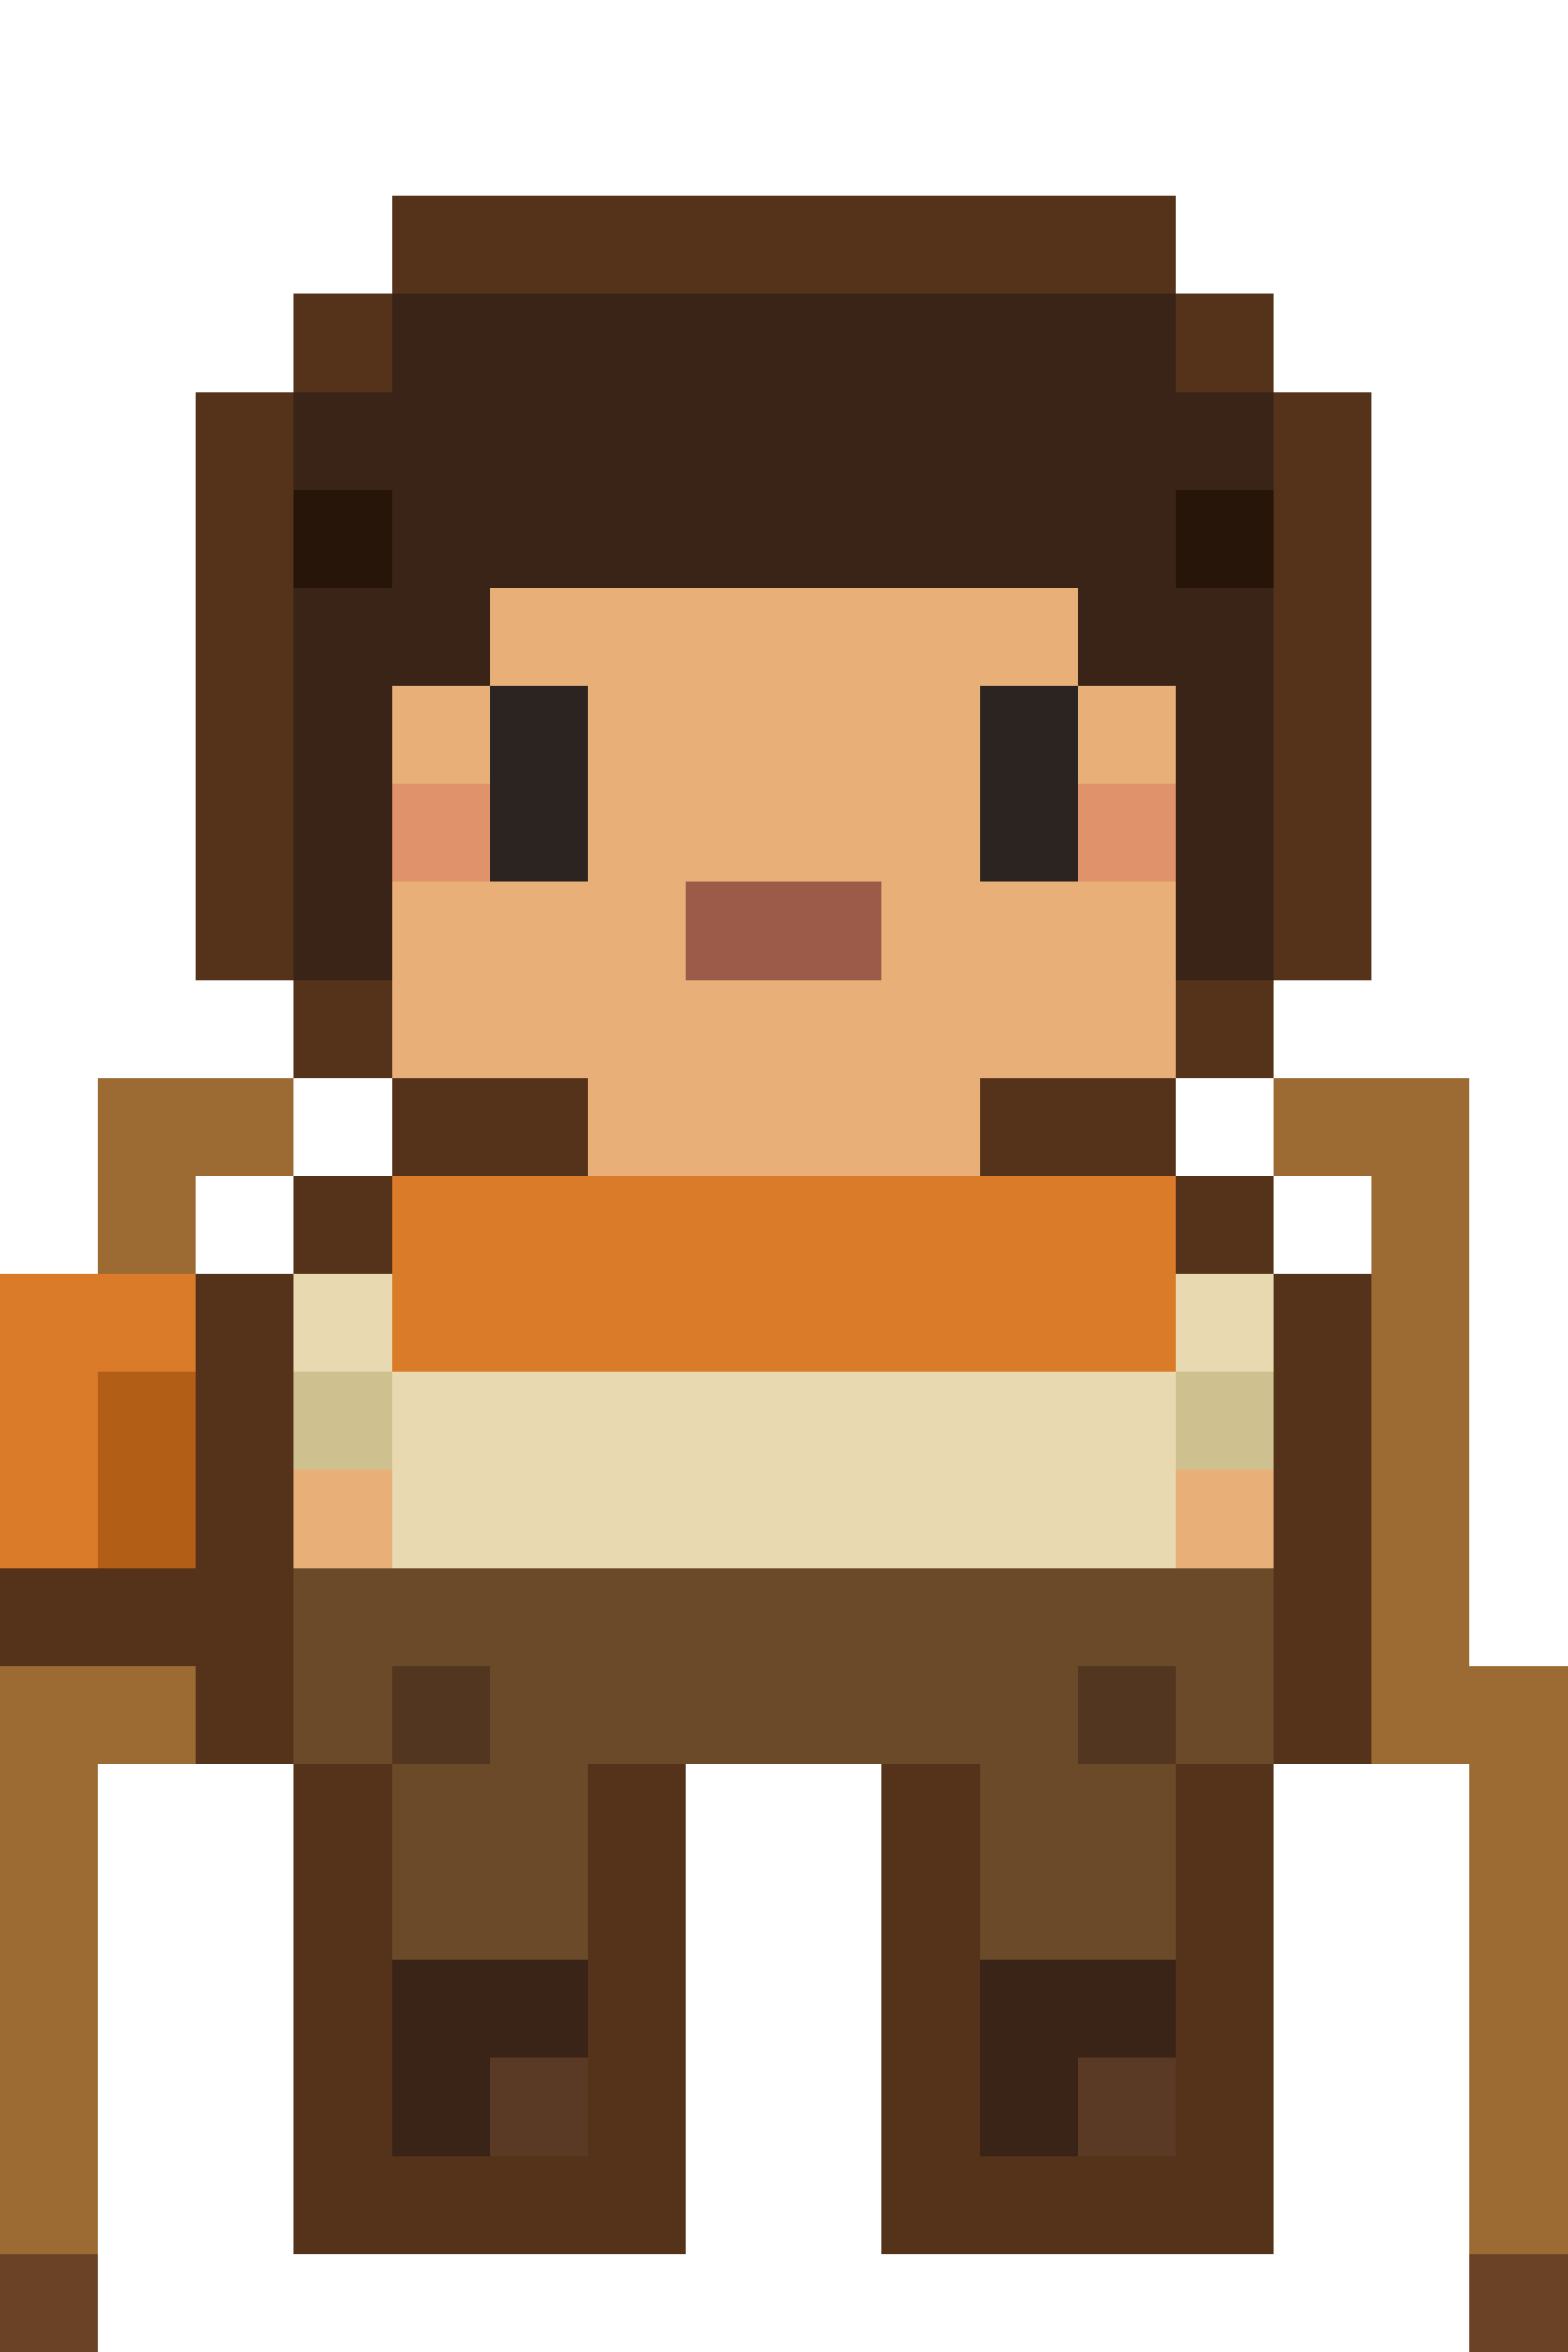
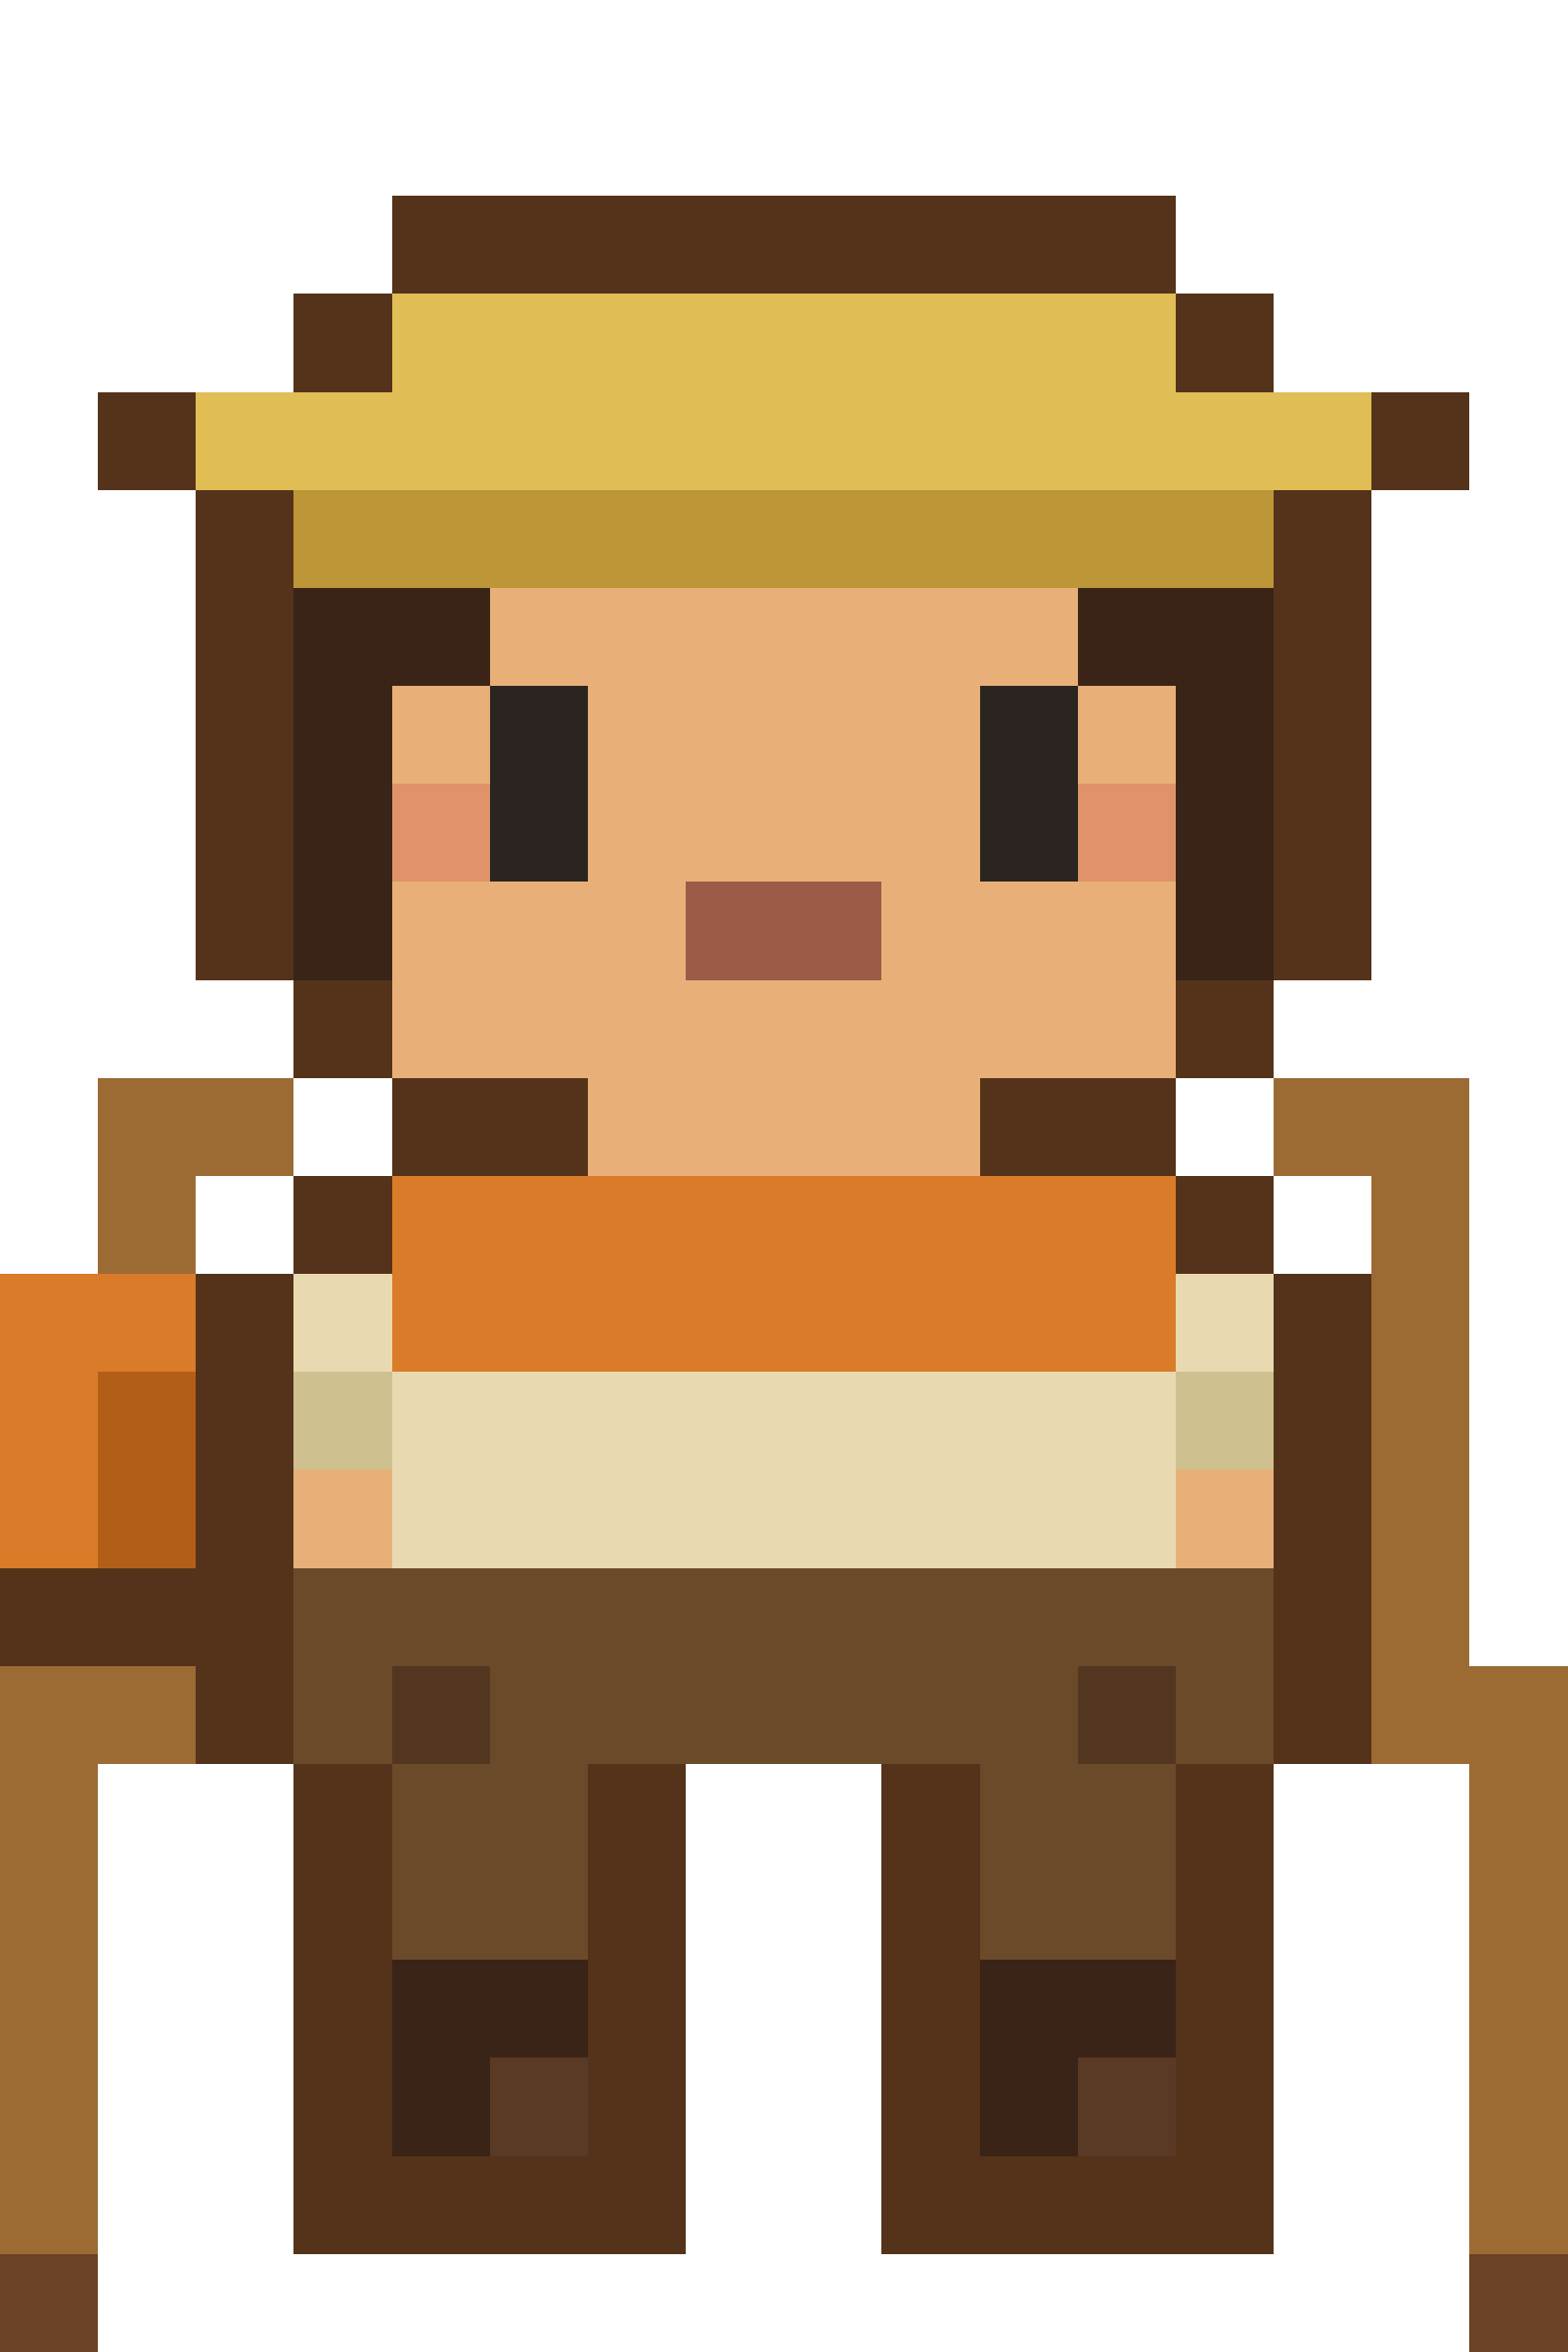
<svg xmlns="http://www.w3.org/2000/svg" viewBox="0 0 16 24" width="16" height="24" shape-rendering="crispEdges" aria-hidden="true" focusable="false">
  <rect x="4" y="2" width="1" height="1" fill="#54331a" />
  <rect x="5" y="2" width="1" height="1" fill="#54331a" />
  <rect x="6" y="2" width="1" height="1" fill="#54331a" />
  <rect x="7" y="2" width="1" height="1" fill="#54331a" />
  <rect x="8" y="2" width="1" height="1" fill="#54331a" />
  <rect x="9" y="2" width="1" height="1" fill="#54331a" />
  <rect x="10" y="2" width="1" height="1" fill="#54331a" />
  <rect x="11" y="2" width="1" height="1" fill="#54331a" />
  <rect x="3" y="3" width="1" height="1" fill="#54331a" />
-   <rect x="4" y="3" width="1" height="1" fill="#3a2417" />
-   <rect x="5" y="3" width="1" height="1" fill="#3a2417" />
-   <rect x="6" y="3" width="1" height="1" fill="#3a2417" />
-   <rect x="7" y="3" width="1" height="1" fill="#3a2417" />
-   <rect x="8" y="3" width="1" height="1" fill="#3a2417" />
-   <rect x="9" y="3" width="1" height="1" fill="#3a2417" />
-   <rect x="10" y="3" width="1" height="1" fill="#3a2417" />
-   <rect x="11" y="3" width="1" height="1" fill="#3a2417" />
+   <rect x="4" y="3" width="1" height="1" fill="#e0bd55" />
+   <rect x="5" y="3" width="1" height="1" fill="#e0bd55" />
+   <rect x="6" y="3" width="1" height="1" fill="#e0bd55" />
+   <rect x="7" y="3" width="1" height="1" fill="#e0bd55" />
+   <rect x="8" y="3" width="1" height="1" fill="#e0bd55" />
+   <rect x="9" y="3" width="1" height="1" fill="#e0bd55" />
+   <rect x="10" y="3" width="1" height="1" fill="#e0bd55" />
+   <rect x="11" y="3" width="1" height="1" fill="#e0bd55" />
  <rect x="12" y="3" width="1" height="1" fill="#54331a" />
-   <rect x="2" y="4" width="1" height="1" fill="#54331a" />
-   <rect x="3" y="4" width="1" height="1" fill="#3a2417" />
-   <rect x="4" y="4" width="1" height="1" fill="#3a2417" />
-   <rect x="5" y="4" width="1" height="1" fill="#3a2417" />
-   <rect x="6" y="4" width="1" height="1" fill="#3a2417" />
-   <rect x="7" y="4" width="1" height="1" fill="#3a2417" />
-   <rect x="8" y="4" width="1" height="1" fill="#3a2417" />
-   <rect x="9" y="4" width="1" height="1" fill="#3a2417" />
-   <rect x="10" y="4" width="1" height="1" fill="#3a2417" />
-   <rect x="11" y="4" width="1" height="1" fill="#3a2417" />
-   <rect x="12" y="4" width="1" height="1" fill="#3a2417" />
-   <rect x="13" y="4" width="1" height="1" fill="#54331a" />
+   <rect x="1" y="4" width="1" height="1" fill="#54331a" />
+   <rect x="2" y="4" width="1" height="1" fill="#e0bd55" />
+   <rect x="3" y="4" width="1" height="1" fill="#e0bd55" />
+   <rect x="4" y="4" width="1" height="1" fill="#e0bd55" />
+   <rect x="5" y="4" width="1" height="1" fill="#e0bd55" />
+   <rect x="6" y="4" width="1" height="1" fill="#e0bd55" />
+   <rect x="7" y="4" width="1" height="1" fill="#e0bd55" />
+   <rect x="8" y="4" width="1" height="1" fill="#e0bd55" />
+   <rect x="9" y="4" width="1" height="1" fill="#e0bd55" />
+   <rect x="10" y="4" width="1" height="1" fill="#e0bd55" />
+   <rect x="11" y="4" width="1" height="1" fill="#e0bd55" />
+   <rect x="12" y="4" width="1" height="1" fill="#e0bd55" />
+   <rect x="13" y="4" width="1" height="1" fill="#e0bd55" />
+   <rect x="14" y="4" width="1" height="1" fill="#54331a" />
  <rect x="2" y="5" width="1" height="1" fill="#54331a" />
-   <rect x="3" y="5" width="1" height="1" fill="#271509" />
-   <rect x="4" y="5" width="1" height="1" fill="#3a2417" />
-   <rect x="5" y="5" width="1" height="1" fill="#3a2417" />
-   <rect x="6" y="5" width="1" height="1" fill="#3a2417" />
-   <rect x="7" y="5" width="1" height="1" fill="#3a2417" />
-   <rect x="8" y="5" width="1" height="1" fill="#3a2417" />
-   <rect x="9" y="5" width="1" height="1" fill="#3a2417" />
-   <rect x="10" y="5" width="1" height="1" fill="#3a2417" />
-   <rect x="11" y="5" width="1" height="1" fill="#3a2417" />
-   <rect x="12" y="5" width="1" height="1" fill="#271509" />
+   <rect x="3" y="5" width="1" height="1" fill="#bd9638" />
+   <rect x="4" y="5" width="1" height="1" fill="#bd9638" />
+   <rect x="5" y="5" width="1" height="1" fill="#bd9638" />
+   <rect x="6" y="5" width="1" height="1" fill="#bd9638" />
+   <rect x="7" y="5" width="1" height="1" fill="#bd9638" />
+   <rect x="8" y="5" width="1" height="1" fill="#bd9638" />
+   <rect x="9" y="5" width="1" height="1" fill="#bd9638" />
+   <rect x="10" y="5" width="1" height="1" fill="#bd9638" />
+   <rect x="11" y="5" width="1" height="1" fill="#bd9638" />
+   <rect x="12" y="5" width="1" height="1" fill="#bd9638" />
  <rect x="13" y="5" width="1" height="1" fill="#54331a" />
  <rect x="2" y="6" width="1" height="1" fill="#54331a" />
  <rect x="3" y="6" width="1" height="1" fill="#3a2417" />
  <rect x="4" y="6" width="1" height="1" fill="#3a2417" />
  <rect x="5" y="6" width="1" height="1" fill="#e8b078" />
  <rect x="6" y="6" width="1" height="1" fill="#e8b078" />
  <rect x="7" y="6" width="1" height="1" fill="#e8b078" />
  <rect x="8" y="6" width="1" height="1" fill="#e8b078" />
  <rect x="9" y="6" width="1" height="1" fill="#e8b078" />
  <rect x="10" y="6" width="1" height="1" fill="#e8b078" />
  <rect x="11" y="6" width="1" height="1" fill="#3a2417" />
  <rect x="12" y="6" width="1" height="1" fill="#3a2417" />
  <rect x="13" y="6" width="1" height="1" fill="#54331a" />
  <rect x="2" y="7" width="1" height="1" fill="#54331a" />
  <rect x="3" y="7" width="1" height="1" fill="#3a2417" />
  <rect x="4" y="7" width="1" height="1" fill="#e8b078" />
  <rect x="5" y="7" width="1" height="1" fill="#2b2421" />
  <rect x="6" y="7" width="1" height="1" fill="#e8b078" />
  <rect x="7" y="7" width="1" height="1" fill="#e8b078" />
  <rect x="8" y="7" width="1" height="1" fill="#e8b078" />
  <rect x="9" y="7" width="1" height="1" fill="#e8b078" />
  <rect x="10" y="7" width="1" height="1" fill="#2b2421" />
  <rect x="11" y="7" width="1" height="1" fill="#e8b078" />
  <rect x="12" y="7" width="1" height="1" fill="#3a2417" />
  <rect x="13" y="7" width="1" height="1" fill="#54331a" />
  <rect x="2" y="8" width="1" height="1" fill="#54331a" />
  <rect x="3" y="8" width="1" height="1" fill="#3a2417" />
  <rect x="4" y="8" width="1" height="1" fill="#e0926a" />
  <rect x="5" y="8" width="1" height="1" fill="#2b2421" />
  <rect x="6" y="8" width="1" height="1" fill="#e8b078" />
  <rect x="7" y="8" width="1" height="1" fill="#e8b078" />
  <rect x="8" y="8" width="1" height="1" fill="#e8b078" />
  <rect x="9" y="8" width="1" height="1" fill="#e8b078" />
  <rect x="10" y="8" width="1" height="1" fill="#2b2421" />
  <rect x="11" y="8" width="1" height="1" fill="#e0926a" />
  <rect x="12" y="8" width="1" height="1" fill="#3a2417" />
  <rect x="13" y="8" width="1" height="1" fill="#54331a" />
  <rect x="2" y="9" width="1" height="1" fill="#54331a" />
  <rect x="3" y="9" width="1" height="1" fill="#3a2417" />
  <rect x="4" y="9" width="1" height="1" fill="#e8b078" />
  <rect x="5" y="9" width="1" height="1" fill="#e8b078" />
  <rect x="6" y="9" width="1" height="1" fill="#e8b078" />
  <rect x="7" y="9" width="1" height="1" fill="#9c5a48" />
  <rect x="8" y="9" width="1" height="1" fill="#9c5a48" />
  <rect x="9" y="9" width="1" height="1" fill="#e8b078" />
  <rect x="10" y="9" width="1" height="1" fill="#e8b078" />
  <rect x="11" y="9" width="1" height="1" fill="#e8b078" />
  <rect x="12" y="9" width="1" height="1" fill="#3a2417" />
  <rect x="13" y="9" width="1" height="1" fill="#54331a" />
  <rect x="3" y="10" width="1" height="1" fill="#54331a" />
  <rect x="4" y="10" width="1" height="1" fill="#e8b078" />
  <rect x="5" y="10" width="1" height="1" fill="#e8b078" />
  <rect x="6" y="10" width="1" height="1" fill="#e8b078" />
  <rect x="7" y="10" width="1" height="1" fill="#e8b078" />
  <rect x="8" y="10" width="1" height="1" fill="#e8b078" />
  <rect x="9" y="10" width="1" height="1" fill="#e8b078" />
  <rect x="10" y="10" width="1" height="1" fill="#e8b078" />
  <rect x="11" y="10" width="1" height="1" fill="#e8b078" />
  <rect x="12" y="10" width="1" height="1" fill="#54331a" />
  <rect x="1" y="11" width="1" height="1" fill="#9c6b33" />
  <rect x="2" y="11" width="1" height="1" fill="#9c6b33" />
  <rect x="4" y="11" width="1" height="1" fill="#54331a" />
  <rect x="5" y="11" width="1" height="1" fill="#54331a" />
  <rect x="6" y="11" width="1" height="1" fill="#e8b078" />
  <rect x="7" y="11" width="1" height="1" fill="#e8b078" />
  <rect x="8" y="11" width="1" height="1" fill="#e8b078" />
  <rect x="9" y="11" width="1" height="1" fill="#e8b078" />
  <rect x="10" y="11" width="1" height="1" fill="#54331a" />
  <rect x="11" y="11" width="1" height="1" fill="#54331a" />
  <rect x="13" y="11" width="1" height="1" fill="#9c6b33" />
  <rect x="14" y="11" width="1" height="1" fill="#9c6b33" />
  <rect x="1" y="12" width="1" height="1" fill="#9c6b33" />
  <rect x="3" y="12" width="1" height="1" fill="#54331a" />
  <rect x="4" y="12" width="1" height="1" fill="#d97b29" />
  <rect x="5" y="12" width="1" height="1" fill="#d97b29" />
  <rect x="6" y="12" width="1" height="1" fill="#d97b29" />
  <rect x="7" y="12" width="1" height="1" fill="#d97b29" />
  <rect x="8" y="12" width="1" height="1" fill="#d97b29" />
  <rect x="9" y="12" width="1" height="1" fill="#d97b29" />
  <rect x="10" y="12" width="1" height="1" fill="#d97b29" />
  <rect x="11" y="12" width="1" height="1" fill="#d97b29" />
  <rect x="12" y="12" width="1" height="1" fill="#54331a" />
  <rect x="14" y="12" width="1" height="1" fill="#9c6b33" />
  <rect x="0" y="13" width="1" height="1" fill="#d97b29" />
  <rect x="1" y="13" width="1" height="1" fill="#d97b29" />
  <rect x="2" y="13" width="1" height="1" fill="#54331a" />
  <rect x="3" y="13" width="1" height="1" fill="#e8d9b0" />
  <rect x="4" y="13" width="1" height="1" fill="#d97b29" />
  <rect x="5" y="13" width="1" height="1" fill="#d97b29" />
  <rect x="6" y="13" width="1" height="1" fill="#d97b29" />
  <rect x="7" y="13" width="1" height="1" fill="#d97b29" />
  <rect x="8" y="13" width="1" height="1" fill="#d97b29" />
  <rect x="9" y="13" width="1" height="1" fill="#d97b29" />
  <rect x="10" y="13" width="1" height="1" fill="#d97b29" />
  <rect x="11" y="13" width="1" height="1" fill="#d97b29" />
  <rect x="12" y="13" width="1" height="1" fill="#e8d9b0" />
  <rect x="13" y="13" width="1" height="1" fill="#54331a" />
  <rect x="14" y="13" width="1" height="1" fill="#9c6b33" />
  <rect x="0" y="14" width="1" height="1" fill="#d97b29" />
  <rect x="1" y="14" width="1" height="1" fill="#b35e17" />
  <rect x="2" y="14" width="1" height="1" fill="#54331a" />
  <rect x="3" y="14" width="1" height="1" fill="#cfc090" />
  <rect x="4" y="14" width="1" height="1" fill="#e8d9b0" />
  <rect x="5" y="14" width="1" height="1" fill="#e8d9b0" />
  <rect x="6" y="14" width="1" height="1" fill="#e8d9b0" />
  <rect x="7" y="14" width="1" height="1" fill="#e8d9b0" />
  <rect x="8" y="14" width="1" height="1" fill="#e8d9b0" />
  <rect x="9" y="14" width="1" height="1" fill="#e8d9b0" />
  <rect x="10" y="14" width="1" height="1" fill="#e8d9b0" />
  <rect x="11" y="14" width="1" height="1" fill="#e8d9b0" />
  <rect x="12" y="14" width="1" height="1" fill="#cfc090" />
  <rect x="13" y="14" width="1" height="1" fill="#54331a" />
  <rect x="14" y="14" width="1" height="1" fill="#9c6b33" />
  <rect x="0" y="15" width="1" height="1" fill="#d97b29" />
  <rect x="1" y="15" width="1" height="1" fill="#b35e17" />
  <rect x="2" y="15" width="1" height="1" fill="#54331a" />
  <rect x="3" y="15" width="1" height="1" fill="#e8b078" />
  <rect x="4" y="15" width="1" height="1" fill="#e8d9b0" />
  <rect x="5" y="15" width="1" height="1" fill="#e8d9b0" />
  <rect x="6" y="15" width="1" height="1" fill="#e8d9b0" />
  <rect x="7" y="15" width="1" height="1" fill="#e8d9b0" />
  <rect x="8" y="15" width="1" height="1" fill="#e8d9b0" />
  <rect x="9" y="15" width="1" height="1" fill="#e8d9b0" />
  <rect x="10" y="15" width="1" height="1" fill="#e8d9b0" />
  <rect x="11" y="15" width="1" height="1" fill="#e8d9b0" />
  <rect x="12" y="15" width="1" height="1" fill="#e8b078" />
  <rect x="13" y="15" width="1" height="1" fill="#54331a" />
  <rect x="14" y="15" width="1" height="1" fill="#9c6b33" />
  <rect x="0" y="16" width="1" height="1" fill="#54331a" />
  <rect x="1" y="16" width="1" height="1" fill="#54331a" />
  <rect x="2" y="16" width="1" height="1" fill="#54331a" />
  <rect x="3" y="16" width="1" height="1" fill="#6b4a2a" />
  <rect x="4" y="16" width="1" height="1" fill="#6b4a2a" />
  <rect x="5" y="16" width="1" height="1" fill="#6b4a2a" />
  <rect x="6" y="16" width="1" height="1" fill="#6b4a2a" />
  <rect x="7" y="16" width="1" height="1" fill="#6b4a2a" />
  <rect x="8" y="16" width="1" height="1" fill="#6b4a2a" />
  <rect x="9" y="16" width="1" height="1" fill="#6b4a2a" />
  <rect x="10" y="16" width="1" height="1" fill="#6b4a2a" />
  <rect x="11" y="16" width="1" height="1" fill="#6b4a2a" />
  <rect x="12" y="16" width="1" height="1" fill="#6b4a2a" />
  <rect x="13" y="16" width="1" height="1" fill="#54331a" />
  <rect x="14" y="16" width="1" height="1" fill="#9c6b33" />
  <rect x="0" y="17" width="1" height="1" fill="#9c6b33" />
  <rect x="1" y="17" width="1" height="1" fill="#9c6b33" />
  <rect x="2" y="17" width="1" height="1" fill="#54331a" />
  <rect x="3" y="17" width="1" height="1" fill="#6b4a2a" />
  <rect x="4" y="17" width="1" height="1" fill="#523620" />
  <rect x="5" y="17" width="1" height="1" fill="#6b4a2a" />
  <rect x="6" y="17" width="1" height="1" fill="#6b4a2a" />
  <rect x="7" y="17" width="1" height="1" fill="#6b4a2a" />
  <rect x="8" y="17" width="1" height="1" fill="#6b4a2a" />
  <rect x="9" y="17" width="1" height="1" fill="#6b4a2a" />
  <rect x="10" y="17" width="1" height="1" fill="#6b4a2a" />
  <rect x="11" y="17" width="1" height="1" fill="#523620" />
  <rect x="12" y="17" width="1" height="1" fill="#6b4a2a" />
  <rect x="13" y="17" width="1" height="1" fill="#54331a" />
  <rect x="14" y="17" width="1" height="1" fill="#9c6b33" />
  <rect x="15" y="17" width="1" height="1" fill="#9c6b33" />
  <rect x="0" y="18" width="1" height="1" fill="#9c6b33" />
  <rect x="3" y="18" width="1" height="1" fill="#54331a" />
  <rect x="4" y="18" width="1" height="1" fill="#6b4a2a" />
  <rect x="5" y="18" width="1" height="1" fill="#6b4a2a" />
  <rect x="6" y="18" width="1" height="1" fill="#54331a" />
  <rect x="9" y="18" width="1" height="1" fill="#54331a" />
  <rect x="10" y="18" width="1" height="1" fill="#6b4a2a" />
  <rect x="11" y="18" width="1" height="1" fill="#6b4a2a" />
  <rect x="12" y="18" width="1" height="1" fill="#54331a" />
  <rect x="15" y="18" width="1" height="1" fill="#9c6b33" />
  <rect x="0" y="19" width="1" height="1" fill="#9c6b33" />
  <rect x="3" y="19" width="1" height="1" fill="#54331a" />
  <rect x="4" y="19" width="1" height="1" fill="#6b4a2a" />
  <rect x="5" y="19" width="1" height="1" fill="#6b4a2a" />
  <rect x="6" y="19" width="1" height="1" fill="#54331a" />
  <rect x="9" y="19" width="1" height="1" fill="#54331a" />
  <rect x="10" y="19" width="1" height="1" fill="#6b4a2a" />
  <rect x="11" y="19" width="1" height="1" fill="#6b4a2a" />
  <rect x="12" y="19" width="1" height="1" fill="#54331a" />
  <rect x="15" y="19" width="1" height="1" fill="#9c6b33" />
  <rect x="0" y="20" width="1" height="1" fill="#9c6b33" />
  <rect x="3" y="20" width="1" height="1" fill="#54331a" />
  <rect x="4" y="20" width="1" height="1" fill="#3a2417" />
  <rect x="5" y="20" width="1" height="1" fill="#3a2417" />
  <rect x="6" y="20" width="1" height="1" fill="#54331a" />
  <rect x="9" y="20" width="1" height="1" fill="#54331a" />
  <rect x="10" y="20" width="1" height="1" fill="#3a2417" />
  <rect x="11" y="20" width="1" height="1" fill="#3a2417" />
  <rect x="12" y="20" width="1" height="1" fill="#54331a" />
  <rect x="15" y="20" width="1" height="1" fill="#9c6b33" />
  <rect x="0" y="21" width="1" height="1" fill="#9c6b33" />
  <rect x="3" y="21" width="1" height="1" fill="#54331a" />
  <rect x="4" y="21" width="1" height="1" fill="#3a2417" />
  <rect x="5" y="21" width="1" height="1" fill="#5a3a24" />
  <rect x="6" y="21" width="1" height="1" fill="#54331a" />
  <rect x="9" y="21" width="1" height="1" fill="#54331a" />
  <rect x="10" y="21" width="1" height="1" fill="#3a2417" />
  <rect x="11" y="21" width="1" height="1" fill="#5a3a24" />
  <rect x="12" y="21" width="1" height="1" fill="#54331a" />
  <rect x="15" y="21" width="1" height="1" fill="#9c6b33" />
  <rect x="0" y="22" width="1" height="1" fill="#9c6b33" />
  <rect x="3" y="22" width="1" height="1" fill="#54331a" />
  <rect x="4" y="22" width="1" height="1" fill="#54331a" />
  <rect x="5" y="22" width="1" height="1" fill="#54331a" />
  <rect x="6" y="22" width="1" height="1" fill="#54331a" />
  <rect x="9" y="22" width="1" height="1" fill="#54331a" />
  <rect x="10" y="22" width="1" height="1" fill="#54331a" />
  <rect x="11" y="22" width="1" height="1" fill="#54331a" />
  <rect x="12" y="22" width="1" height="1" fill="#54331a" />
  <rect x="15" y="22" width="1" height="1" fill="#9c6b33" />
  <rect x="0" y="23" width="1" height="1" fill="#6b4226" />
  <rect x="15" y="23" width="1" height="1" fill="#6b4226" />
</svg>
